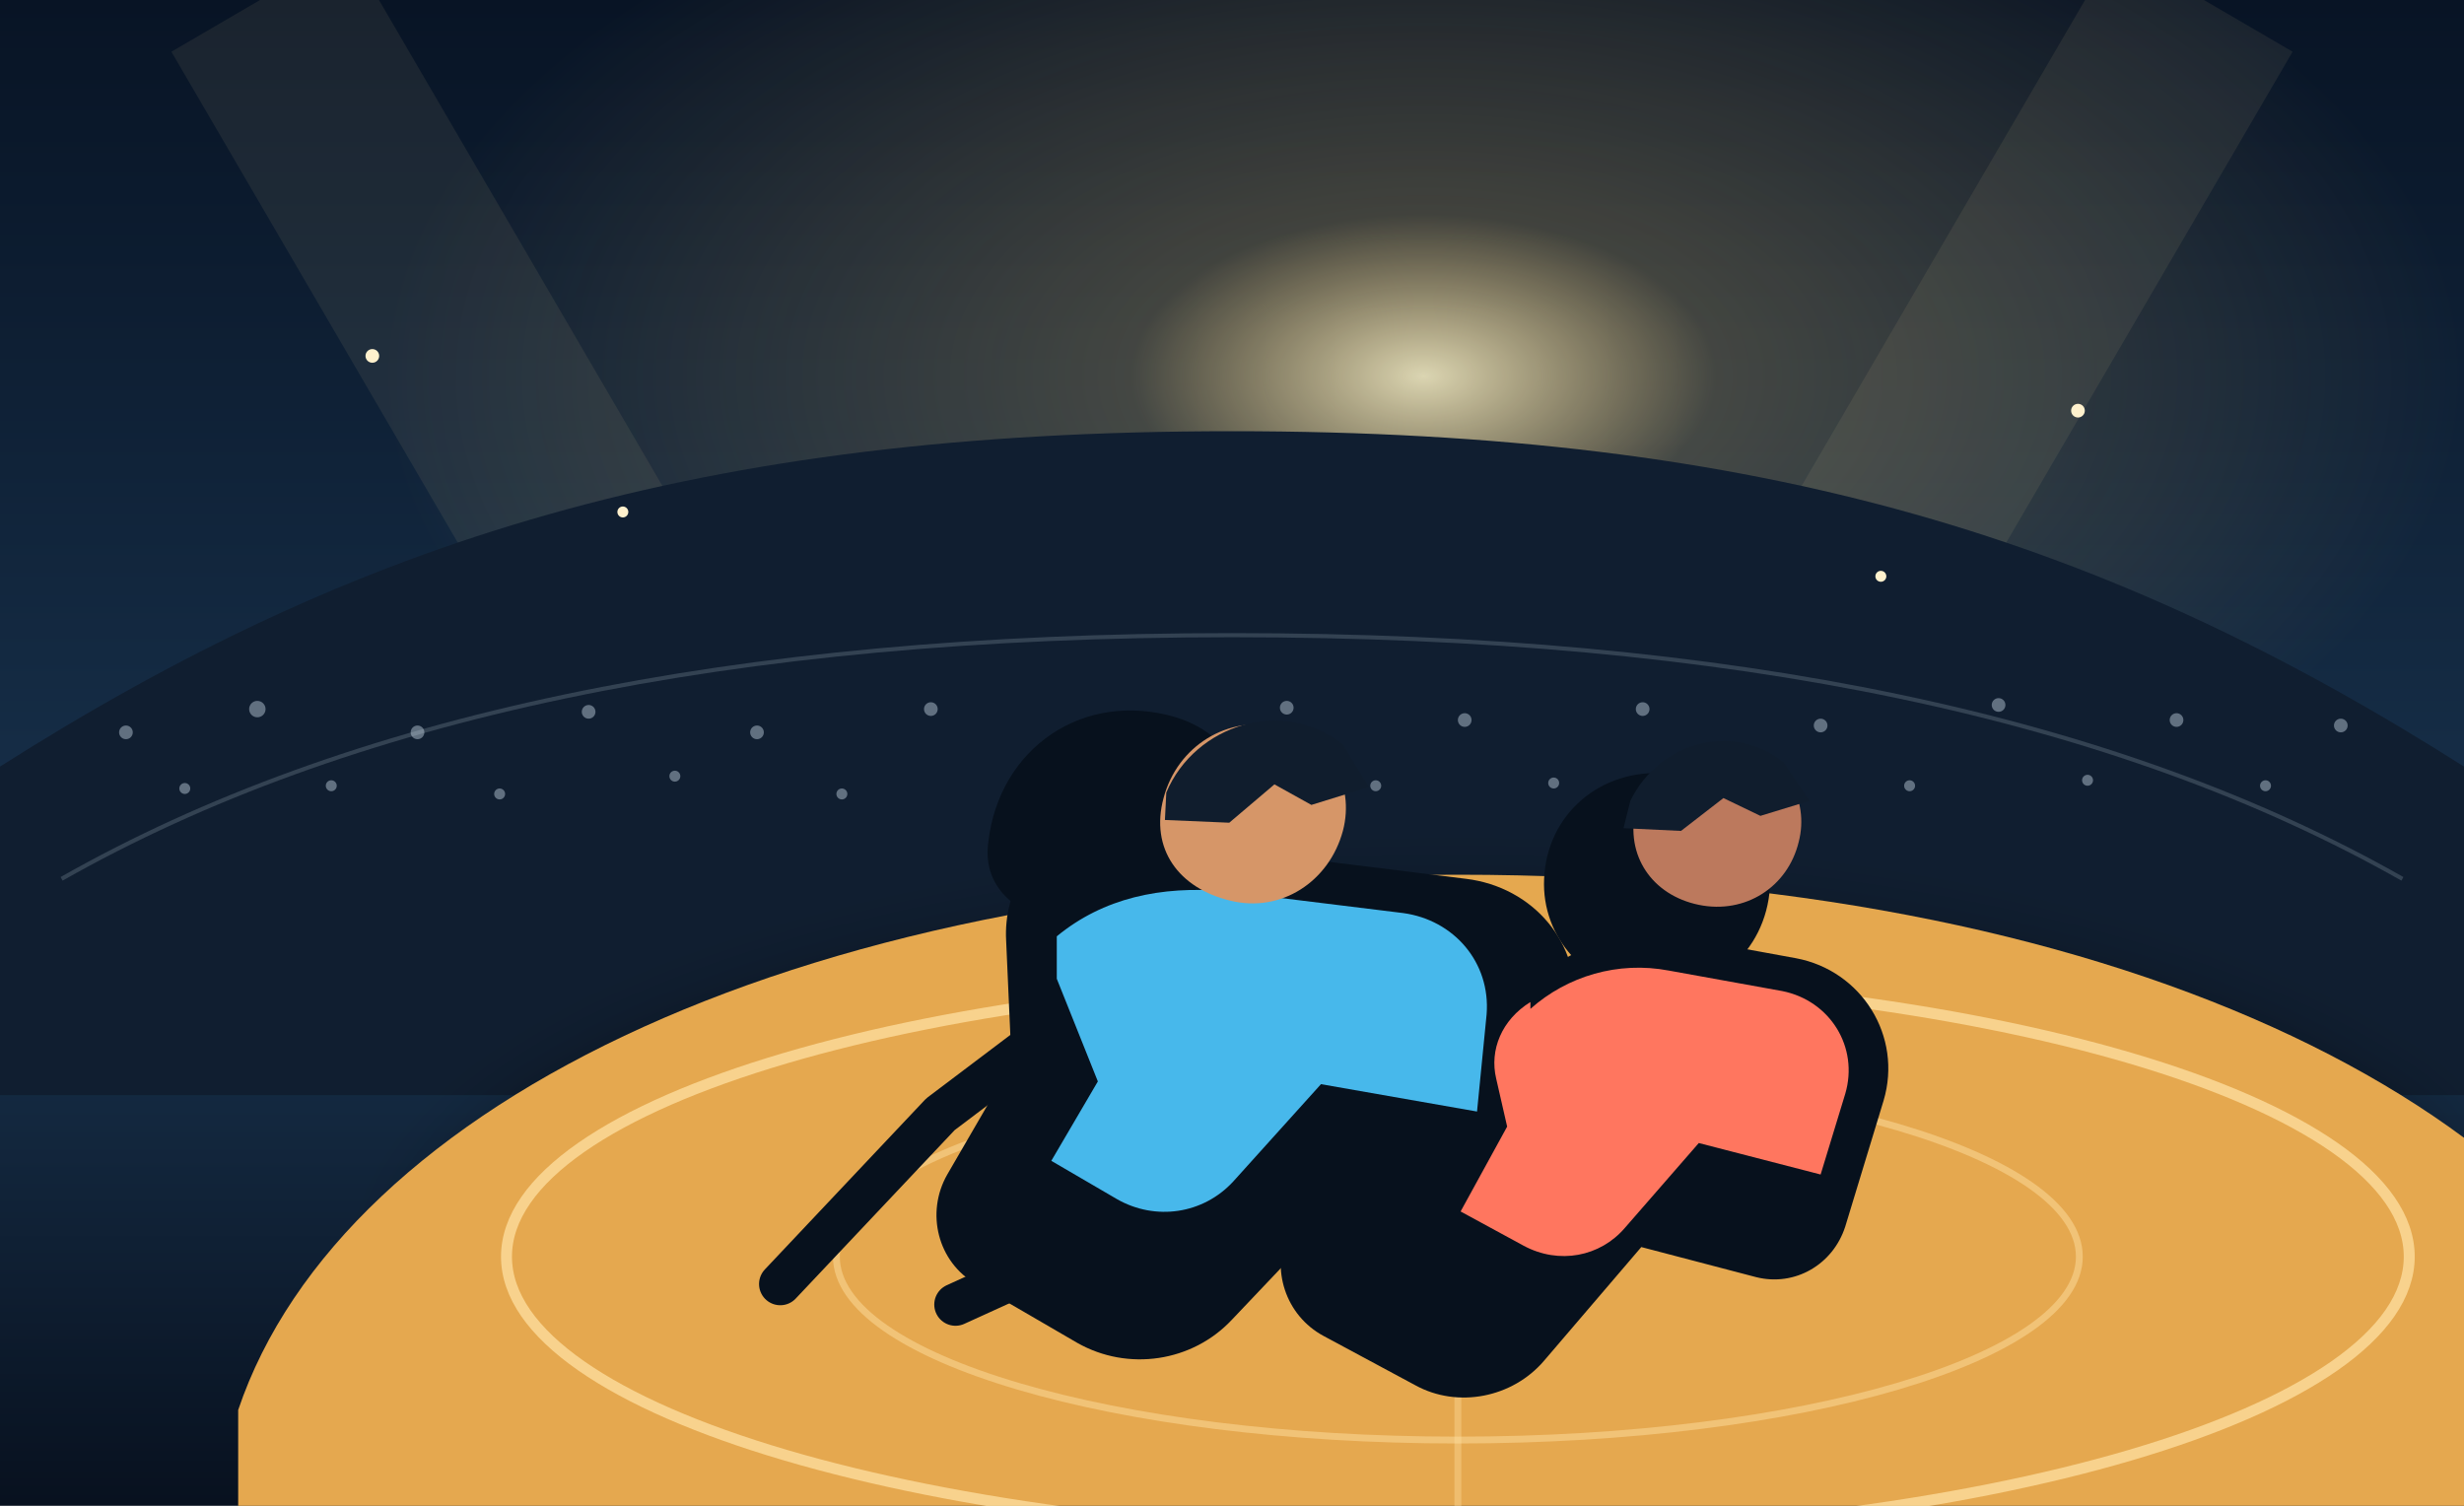
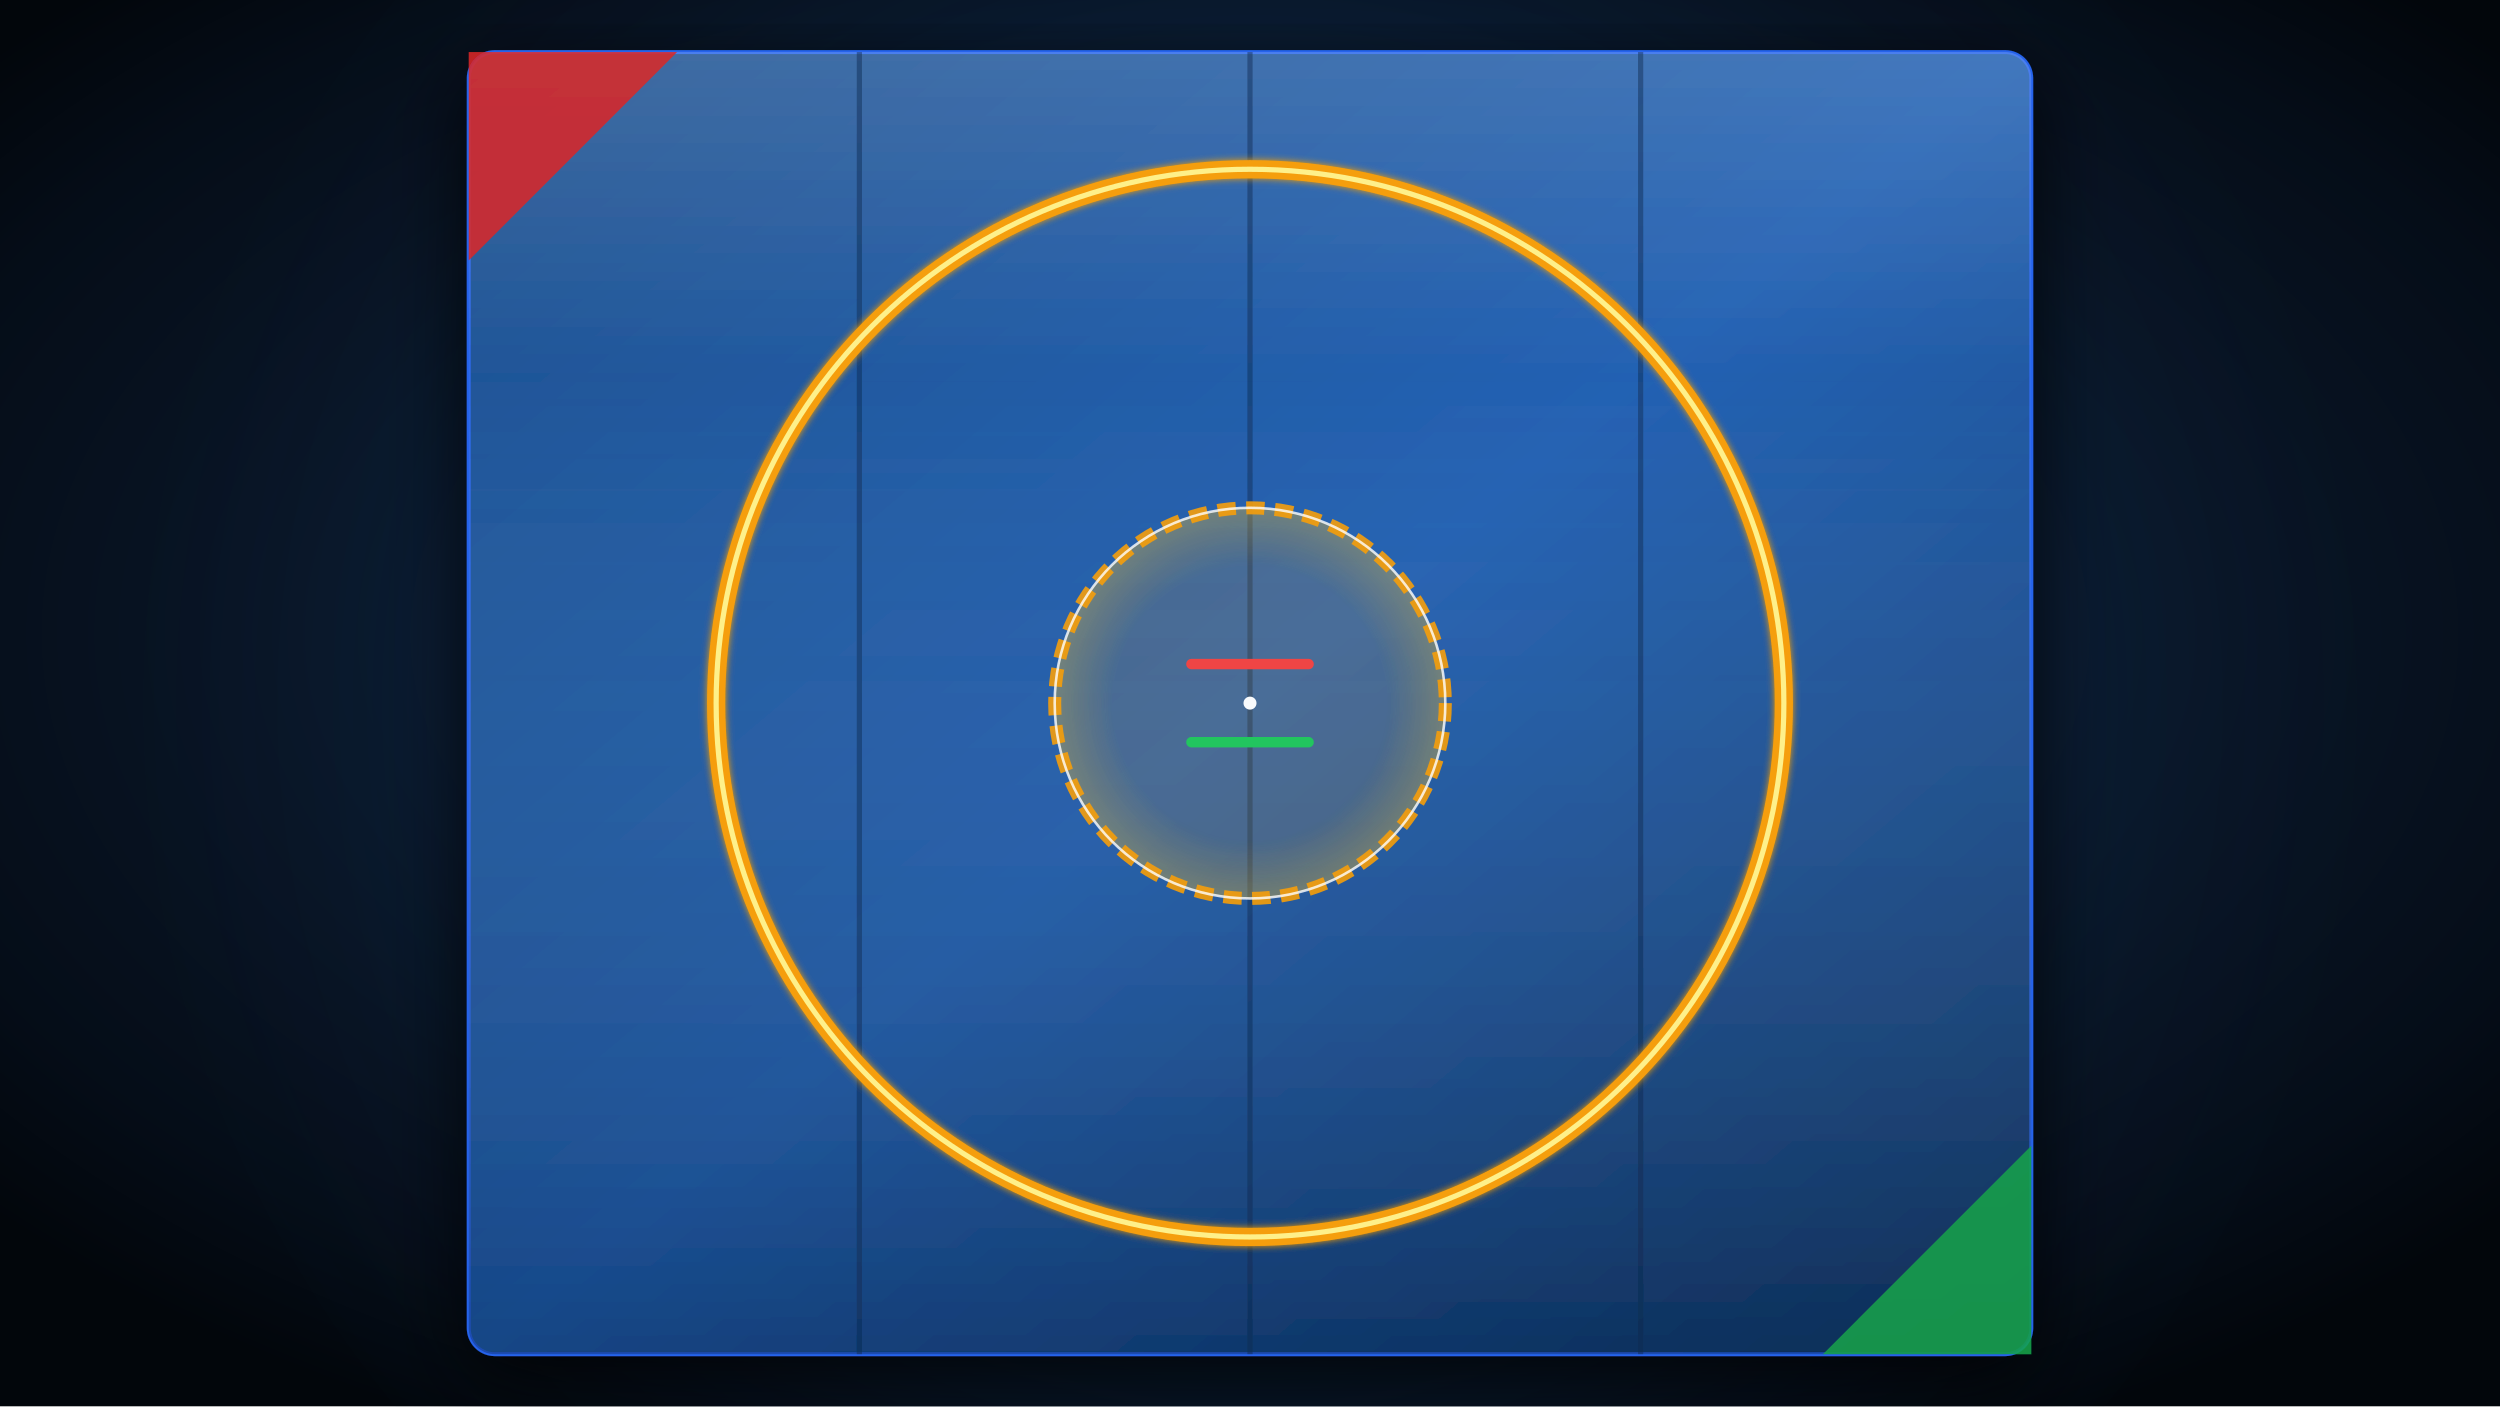
- <svg xmlns="http://www.w3.org/2000/svg" viewBox="0 0 1800 1100" fill="none">
+ <svg xmlns="http://www.w3.org/2000/svg" viewBox="0 0 1920 1080" width="100%" height="100%">
  <defs>
-     <linearGradient id="arena" x2="0" y2="1">
-       <stop stop-color="#081425" />
-       <stop offset=".62" stop-color="#18324d" />
-       <stop offset="1" stop-color="#08111f" />
+     <radialGradient id="arenaLight" cx="50%" cy="45%" r="65%">
+       <stop offset="0%" stop-color="#142c4c" />
+       <stop offset="40%" stop-color="#0b1b30" />
+       <stop offset="85%" stop-color="#050d18" />
+       <stop offset="100%" stop-color="#02060b" />
+     </radialGradient>
+     <radialGradient id="matSpotlight" cx="50%" cy="50%" r="55%">
+       <stop offset="0%" stop-color="#4da0ff" stop-opacity="0.32" />
+       <stop offset="50%" stop-color="#1d64b4" stop-opacity="0.12" />
+       <stop offset="100%" stop-color="#091b30" stop-opacity="0" />
+     </radialGradient>
+     <linearGradient id="matSurface" x1="0%" y1="0%" x2="100%" y2="100%">
+       <stop offset="0%" stop-color="#154a8a" />
+       <stop offset="50%" stop-color="#1a5bb0" />
+       <stop offset="100%" stop-color="#0f396e" />
    </linearGradient>
-     <linearGradient id="mat" x1="370" y1="710" x2="1450" y2="1060">
-       <stop stop-color="#e5a84f" />
-       <stop offset=".55" stop-color="#c4783e" />
-       <stop offset="1" stop-color="#8f442f" />
+     <linearGradient id="matSheen" x1="0%" y1="0%" x2="0%" y2="100%">
+       <stop offset="0%" stop-color="#ffffff" stop-opacity="0.18" />
+       <stop offset="25%" stop-color="#ffffff" stop-opacity="0.04" />
+       <stop offset="100%" stop-color="#000000" stop-opacity="0.25" />
    </linearGradient>
-     <radialGradient id="spotlight">
-       <stop stop-color="#fff5c8" stop-opacity=".85" />
-       <stop offset=".28" stop-color="#ffcf72" stop-opacity=".22" />
-       <stop offset="1" stop-color="#ffcf72" stop-opacity="0" />
+     <radialGradient id="centerCircleGlow" cx="50%" cy="50%" r="50%">
+       <stop offset="70%" stop-color="#f59e0b" stop-opacity="0.15" />
+       <stop offset="100%" stop-color="#fbbf24" stop-opacity="0.35" />
    </radialGradient>
-     <linearGradient id="blueSinglet" x1="710" y1="470" x2="1010" y2="820">
-       <stop stop-color="#47b8eb" />
-       <stop offset="1" stop-color="#12609a" />
-     </linearGradient>
-     <linearGradient id="redSinglet" x1="1010" y1="420" x2="1280" y2="810">
-       <stop stop-color="#ff765f" />
-       <stop offset="1" stop-color="#bd302f" />
-     </linearGradient>
-     <filter id="softGlow" x="-50%" y="-50%" width="200%" height="200%">
-       <feGaussianBlur stdDeviation="30" />
+     <filter id="matShadow" x="-10%" y="-10%" width="120%" height="120%">
+       <feDropShadow dx="0" dy="18" stdDeviation="30" flood-color="#000000" flood-opacity="0.8" />
+     </filter>
+     <filter id="lineGlow">
+       <feGaussianBlur stdDeviation="3" result="blur" />
+       <feMerge>
+         <feMergeNode in="blur" />
+         <feMergeNode in="SourceGraphic" />
+       </feMerge>
    </filter>
  </defs>
-   <path fill="url(#arena)" d="M0 0h1800v1100H0z" />
-   <ellipse cx="1040" cy="275" rx="760" ry="420" fill="url(#spotlight)" />
-   <path d="M190 0 610 720M1610 0l-420 720" stroke="#f8db9b" stroke-opacity=".08" stroke-width="150" />
-   <path d="M0 560c260-165 510-245 900-245s640 80 900 245v240H0V560Z" fill="#101e30" />
-   <g fill="#b9c9d8" opacity=".48">
-     <circle cx="92" cy="535" r="5" />
-     <circle cx="135" cy="576" r="4" />
-     <circle cx="188" cy="518" r="6" />
-     <circle cx="242" cy="574" r="4" />
-     <circle cx="305" cy="535" r="5" />
-     <circle cx="365" cy="580" r="4" />
-     <circle cx="430" cy="520" r="5" />
-     <circle cx="493" cy="567" r="4" />
-     <circle cx="553" cy="535" r="5" />
-     <circle cx="615" cy="580" r="4" />
-     <circle cx="680" cy="518" r="5" />
-     <circle cx="745" cy="570" r="4" />
-     <circle cx="810" cy="528" r="5" />
-     <circle cx="875" cy="574" r="4" />
-     <circle cx="940" cy="517" r="5" />
-     <circle cx="1005" cy="574" r="4" />
-     <circle cx="1070" cy="526" r="5" />
-     <circle cx="1135" cy="572" r="4" />
-     <circle cx="1200" cy="518" r="5" />
-     <circle cx="1265" cy="575" r="4" />
-     <circle cx="1330" cy="530" r="5" />
-     <circle cx="1395" cy="574" r="4" />
-     <circle cx="1460" cy="515" r="5" />
-     <circle cx="1525" cy="570" r="4" />
-     <circle cx="1590" cy="526" r="5" />
-     <circle cx="1655" cy="574" r="4" />
-     <circle cx="1710" cy="530" r="5" />
-   </g>
-   <path d="M45 642c208-118 488-178 855-178s647 60 855 178" stroke="#d7e4f0" stroke-opacity=".18" stroke-width="3" />
-   <ellipse cx="1065" cy="940" rx="760" ry="272" fill="#050b13" opacity=".48" filter="url(#softGlow)" />
-   <path d="M174 1030c76-225 417-391 891-391s815 166 891 391v70H174v-70Z" fill="url(#mat)" />
-   <ellipse cx="1065" cy="918" rx="695" ry="205" stroke="#ffe0a2" stroke-opacity=".75" stroke-width="8" />
-   <ellipse cx="1065" cy="918" rx="454" ry="134" stroke="#ffe0a2" stroke-opacity=".48" stroke-width="5" />
-   <path d="M1065 713v410" stroke="#ffe0a2" stroke-opacity=".38" stroke-width="5" />
-   <g stroke="#07111d" stroke-width="31" stroke-linecap="round" stroke-linejoin="round">
-     <path d="m838 700-151 114-117 124" />
-     <path d="m895 756-85 146-112 51" />
-     <path d="m1041 682 116 116 155 57" />
-   </g>
-   <g fill="#07111d">
-     <path d="M722 615c8-69 70-111 137-91 46 14 67 62 47 105-16 34-56 58-105 52-55-7-84-30-79-66Z" />
-     <path d="M790 687c31-47 86-69 144-62l137 17c49 6 84 47 79 95l-12 103c-4 35-35 60-70 56l-93-11-75 79c-29 31-76 38-113 17l-74-43c-28-16-37-52-21-80l47-81-4-90c-2-36 19-72 55-86Z" />
-     <path d="M1202 725c48 5 88-29 91-77 3-44-31-80-75-83-49-4-88 30-90 77-2 43 31 79 74 83Z" />
-     <path d="M1103 735c30-38 78-59 127-50l82 15c48 9 78 57 64 104l-28 92c-9 28-37 44-65 37l-84-22-71 83c-23 27-63 35-94 18l-67-36c-28-15-39-49-26-78l39-83 5-44c3-51 32-89 68-96Z" />
-   </g>
-   <path d="M772 684c34-28 76-37 123-33l130 16c37 5 64 36 61 74l-7 71-114-20-64 71c-22 24-57 29-85 13l-48-28 34-58-30-75Z" fill="url(#blueSinglet)" />
-   <path d="M1118 737c27-24 64-35 101-28l83 15c35 7 56 41 46 75l-18 59-89-23-54 62c-18 21-48 27-74 13l-46-25 34-62-8-35c-5-21 4-43 25-56Z" fill="url(#redSinglet)" />
-   <path d="M850 583c10-38 47-61 85-52 36 8 55 42 46 76-10 37-45 60-82 51-38-9-59-38-49-75Z" fill="#d69668" />
-   <path d="M1195 591c10-33 42-53 76-46 33 8 51 39 43 70-8 33-39 53-73 46-34-7-54-36-46-70Z" fill="#bc795d" />
-   <path d="M852 579c21-50 86-70 129-35l19 31-42 13-27-15-33 28-47-2Z" fill="#101d2d" />
-   <path d="M1191 585c21-43 75-58 112-28l19 28-36 11-27-13-31 24-42-2Z" fill="#101d2d" />
-   <g fill="#fff1cd">
-     <circle cx="272" cy="260" r="5" />
-     <circle cx="1518" cy="300" r="5" />
-     <circle cx="455" cy="374" r="4" />
-     <circle cx="1374" cy="421" r="4" />
+   <rect width="1920" height="1080" fill="url(#arenaLight)" />
+   <circle cx="960" cy="540" r="850" fill="url(#matSpotlight)" />
+   <g filter="url(#matShadow)">
+     <rect x="360" y="40" width="1200" height="1000" rx="20" fill="url(#matSurface)" stroke="#2563eb" stroke-width="3" />
+     <rect x="360" y="40" width="1200" height="1000" rx="20" fill="url(#matSheen)" />
+     <line x1="660" y1="40" x2="660" y2="1040" stroke="#0e2a4f" stroke-width="4" stroke-opacity="0.45" />
+     <line x1="960" y1="40" x2="960" y2="1040" stroke="#0e2a4f" stroke-width="4" stroke-opacity="0.45" />
+     <line x1="1260" y1="40" x2="1260" y2="1040" stroke="#0e2a4f" stroke-width="4" stroke-opacity="0.45" />
+     <path d="M360 40 L520 40 L360 200 Z" fill="#dc2626" fill-opacity="0.85" />
+     <path d="M1560 880 L1560 1040 L1400 1040 Z" fill="#16a34a" fill-opacity="0.85" />
+     <circle cx="960" cy="540" r="410" fill="none" stroke="#f59e0b" stroke-width="14" filter="url(#lineGlow)" />
+     <circle cx="960" cy="540" r="410" fill="none" stroke="#fef08a" stroke-width="4" />
+     <circle cx="960" cy="540" r="150" fill="url(#centerCircleGlow)" />
+     <circle cx="960" cy="540" r="150" fill="none" stroke="#f59e0b" stroke-width="10" stroke-dasharray="14 8" stroke-opacity="0.9" />
+     <circle cx="960" cy="540" r="150" fill="none" stroke="#ffffff" stroke-width="2" stroke-opacity="0.8" />
+     <line x1="915" y1="510" x2="1005" y2="510" stroke="#ef4444" stroke-width="8" stroke-linecap="round" />
+     <line x1="915" y1="570" x2="1005" y2="570" stroke="#22c55e" stroke-width="8" stroke-linecap="round" />
+     <circle cx="960" cy="540" r="5" fill="#f8fafc" />
  </g>
</svg>
